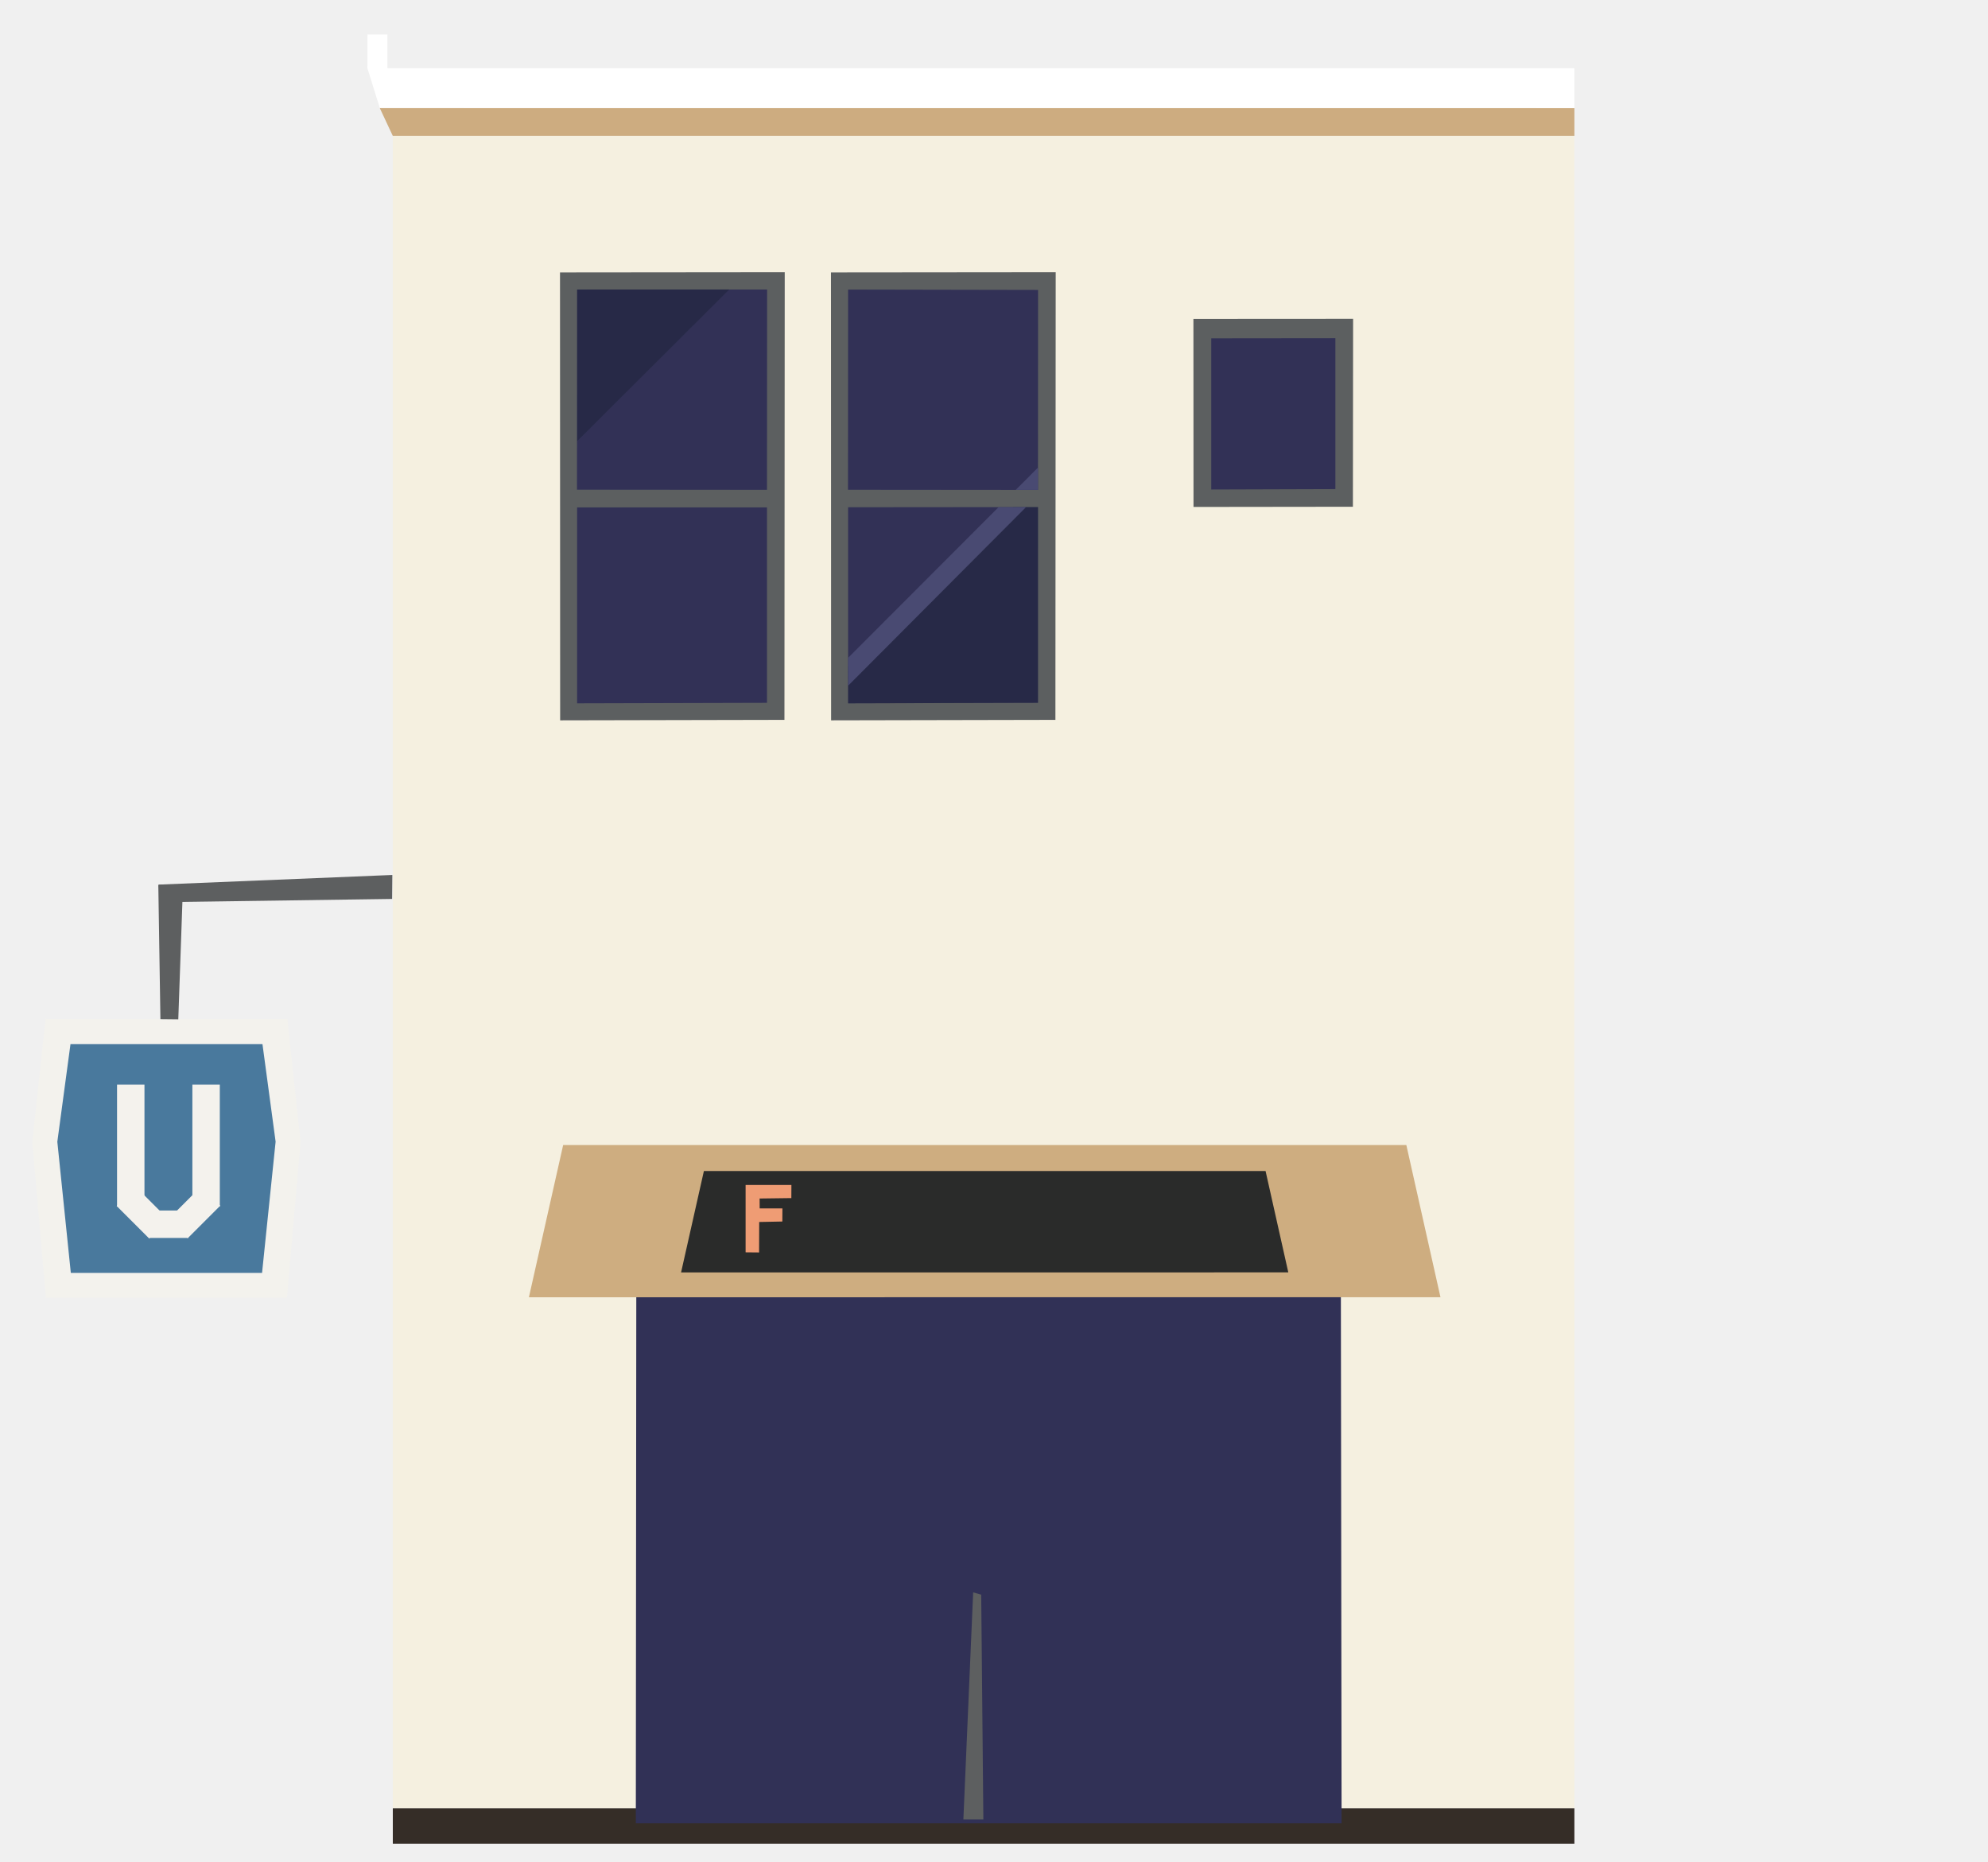
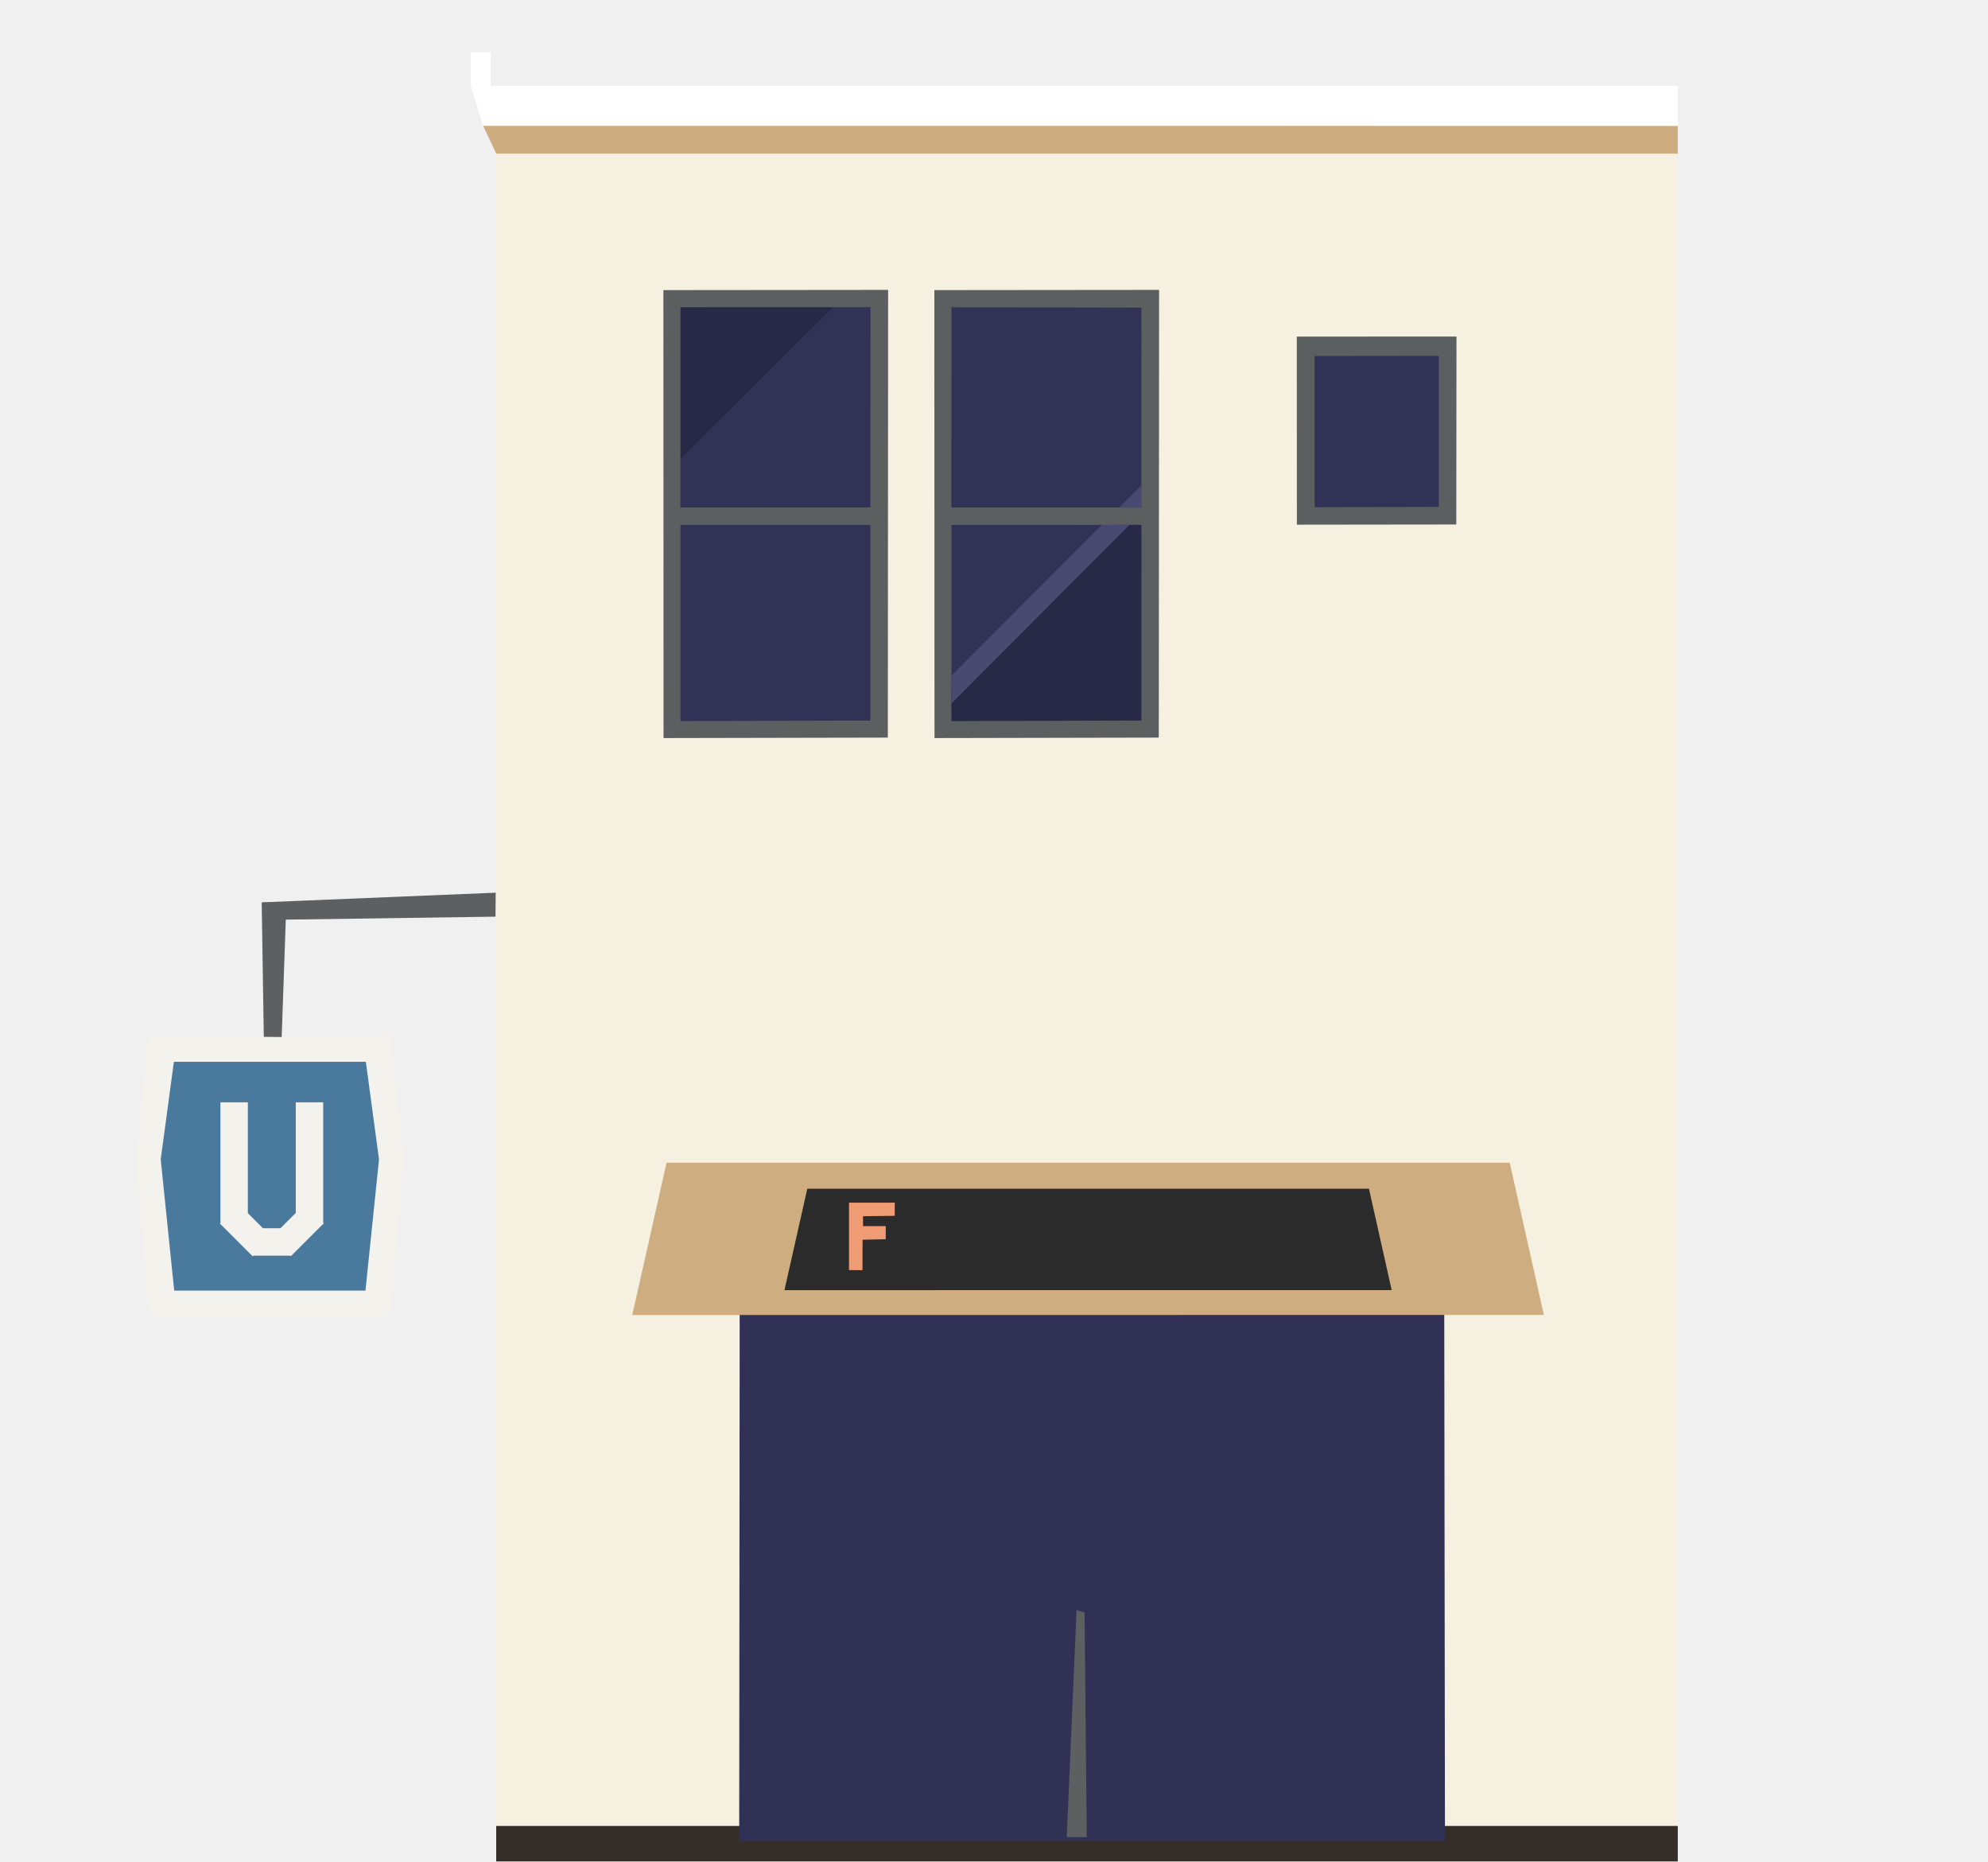
- <svg xmlns="http://www.w3.org/2000/svg" width="100%" height="100%" viewBox="0 0 673 630" version="1.1" xml:space="preserve" style="fill-rule:evenodd;clip-rule:evenodd;stroke-linejoin:round;stroke-miterlimit:2;">
-   <g id="ArtBoard1" transform="matrix(1.44106,0,0,1,5.512,4.24748)">
-     <rect x="-3.825" y="-4.247" width="467" height="629" style="fill:none;" />
-     <g id="apartments-narrow-right" transform="matrix(0.693932,0,0,1,68.3504,-4.24748)">
-       <g transform="matrix(1,0,0,1,-2183.66,-296.875)">
-         <path d="M2212.63,908.875L2612.63,908.875L2612.6,342.875L2212.63,342.875L2212.63,908.875Z" style="fill:rgb(245,240,224);fill-rule:nonzero;" />
-       </g>
-       <g transform="matrix(1,0,0,1,-2183.66,-296.875)">
-         <path d="M2436.94,540.517L2361.01,540.673L2360.96,389.063L2437.04,388.99L2436.94,540.517Z" style="fill:rgb(92,95,96);fill-rule:nonzero;" />
-       </g>
-       <g transform="matrix(1,0,0,1,-2183.66,-296.875)">
-         <path d="M2431.04,534.745L2366.76,534.917L2366.76,468.557L2431.04,468.5L2431.04,534.745Z" style="fill:rgb(50,49,86);fill-rule:nonzero;" />
-       </g>
-       <g transform="matrix(1,0,0,1,-2183.66,-296.875)">
-         <path d="M2431.04,462.704L2366.72,462.648L2366.76,394.879L2431.07,395L2431.04,462.704Z" style="fill:rgb(50,49,86);fill-rule:nonzero;" />
-       </g>
-       <g transform="matrix(1,0,0,1,-2183.66,-296.875)">
-         <path d="M2537.65,468.385L2483.69,468.451L2483.66,404.806L2537.72,404.774L2537.65,468.385Z" style="fill:rgb(92,95,96);fill-rule:nonzero;" />
-       </g>
-       <g transform="matrix(1,0,0,1,-2183.66,-296.875)">
-         <path d="M2531.72,462.418L2489.7,462.551L2489.7,411.373L2531.72,411.328L2531.72,462.418Z" style="fill:rgb(50,49,86);fill-rule:nonzero;" />
-       </g>
-       <g transform="matrix(1,0,0,1,-2183.66,-296.875)">
-         <path d="M2345.21,540.517L2269.28,540.673L2269.23,389.063L2345.31,388.99L2345.21,540.517Z" style="fill:rgb(92,95,96);fill-rule:nonzero;" />
-       </g>
-       <g transform="matrix(1,0,0,1,-2183.66,-296.875)">
-         <path d="M2339.3,534.745L2275.02,534.917L2275.02,468.557L2339.3,468.5L2339.3,534.745Z" style="fill:rgb(50,49,86);fill-rule:nonzero;" />
-       </g>
-       <g transform="matrix(1,0,0,1,-2183.66,-296.875)">
-         <path d="M2339.3,462.704L2274.98,462.648L2275.02,394.859L2339.34,394.863L2339.3,462.704Z" style="fill:rgb(50,49,86);fill-rule:nonzero;" />
-       </g>
-       <g transform="matrix(1,0,0,1,-2183.66,-296.875)">
-         <rect x="2366.49" y="462.692" width="65.172" height="5.653" style="fill:rgb(92,95,96);fill-rule:nonzero;" />
-       </g>
-       <g transform="matrix(1,0,0,1,-2183.66,-296.875)">
-         <g opacity="0.3">
-           <path d="M2326.54,394.834L2275.05,446.16L2275.04,394.875L2326.54,394.834Z" style="fill:rgb(13,24,36);fill-rule:nonzero;" />
+ <svg xmlns="http://www.w3.org/2000/svg" width="673" height="630" clip-rule="evenodd">
+   <g>
+     <rect fill="none" id="canvas_background" height="602" width="802" y="-1" x="-1" />
+   </g>
+   <g>
+     <g transform="matrix(1.44106,0,0,1,5.512,4.24748) " id="ArtBoard1">
+       <rect id="svg_1" fill="none" height="629" width="467" y="1.753" x="20.463" />
+       <g transform="matrix(0.693932,0,0,1,68.3504,-4.24748) " id="apartments-narrow-right">
+         <g id="svg_2" transform="matrix(1,0,0,1,-2183.66,-296.875) ">
+           <path id="svg_3" fill="rgb(245,240,224)" fill-rule="nonzero" d="m2247.63,914.875l400,0l-0.03,-566l-399.97,0l0,566z" />
        </g>
-       </g>
-       <g transform="matrix(1,0,0,1,-2183.66,-296.875)">
-         <g opacity="0.3">
-           <path d="M2431.05,534.734L2431.07,468.5L2422.69,468.496L2366.8,522.341L2366.76,534.937L2431.05,534.734Z" style="fill:rgb(13,24,36);fill-rule:nonzero;" />
+         <g id="svg_4" transform="matrix(1,0,0,1,-2183.66,-296.875) ">
+           <path id="svg_5" fill="rgb(92,95,96)" fill-rule="nonzero" d="m2471.94,546.517l-75.93,0.156l-0.05,-151.61l76.08,-0.073l-0.1,151.527z" />
        </g>
-       </g>
-       <g transform="matrix(1,0,0,1,-2183.66,-296.875)">
-         <path d="M2366.77,528.951L2427.01,468.502L2417.7,468.515L2366.76,519.521L2366.77,528.951Z" style="fill:rgb(73,74,114);fill-rule:nonzero;" />
-       </g>
-       <g transform="matrix(1,0,0,1,-2183.66,-296.875)">
-         <path d="M2431.03,462.676L2431.05,455.122L2423.5,462.686L2431.03,462.676Z" style="fill:rgb(73,74,114);fill-rule:nonzero;" />
-       </g>
-       <g transform="matrix(1,0,0,1,-2183.66,-296.875)">
-         <rect x="2273.28" y="462.661" width="68.914" height="5.905" style="fill:rgb(92,95,96);fill-rule:nonzero;" />
-       </g>
-       <g transform="matrix(1,0,0,1,-2186.34,-298.875)">
-         <path d="M2215.31,344.875L2210.89,335.437L2615.31,335.459L2615.31,344.875L2215.31,344.875Z" style="fill:rgb(205,172,128);fill-rule:nonzero;" />
-       </g>
-       <g transform="matrix(1,0,0,1,-2186.34,-298.875)">
-         <path d="M2210.91,335.44L2206.71,321.96L2206.73,310.563L2213.48,310.563L2213.48,321.96L2615.31,321.961L2615.31,335.46L2210.91,335.44Z" style="fill:white;fill-rule:nonzero;" />
-       </g>
-       <g transform="matrix(1,0,0,1,-2183.66,-296.875)">
-         <g opacity="0.3">
-           <path d="M2453.2,857.184L2506.05,804.475L2506.06,857.172L2453.2,857.184Z" style="fill:rgb(13,24,36);fill-rule:nonzero;" />
+         <g id="svg_6" transform="matrix(1,0,0,1,-2183.66,-296.875) ">
+           <path id="svg_7" fill="rgb(50,49,86)" fill-rule="nonzero" d="m2466.04,540.745l-64.28,0.172l0,-66.36l64.28,-0.057l0,66.245z" />
        </g>
-       </g>
-       <g transform="matrix(1.00038,9.31085e-20,9.31085e-20,1,-2184.65,-296.875)">
-         <rect x="2212.78" y="908.875" width="399.848" height="12" style="fill:rgb(53,45,39);fill-rule:nonzero;" />
-       </g>
-       <g id="subway-sign" transform="matrix(-1.78796,0,0,1.78796,206.988,336.964)">
-         <g transform="matrix(0.500471,0,0,0.500471,-54.0483,-130.141)">
-           <path d="M355.465,278.346L432.686,278.346L434.508,321.32L428.692,372.779L356.217,372.779L343.643,321.32L355.465,278.346Z" style="fill:rgb(73,121,157);fill-rule:nonzero;" />
+         <g id="svg_8" transform="matrix(1,0,0,1,-2183.66,-296.875) ">
+           <path id="svg_9" fill="rgb(50,49,86)" fill-rule="nonzero" d="m2466.04,468.704l-64.32,-0.056l0.04,-67.769l64.31,0.121l-0.03,67.704z" />
        </g>
-         <g transform="matrix(0.500471,0,0,0.500471,-54.0483,-130.141)">
-           <path d="M428.755,364.913L356.403,364.913L351.276,315.283L356.265,278.284L428.866,278.284L433.858,315.315L428.755,364.913ZM346.831,268.805L341.835,315.315L346.97,374.313L438.214,374.313L443.323,315.377L438.325,268.805L346.831,268.805Z" style="fill:rgb(243,242,237);fill-rule:nonzero;" />
+         <g id="svg_10" transform="matrix(1,0,0,1,-2183.66,-296.875) ">
+           <path id="svg_11" fill="rgb(92,95,96)" fill-rule="nonzero" d="m2572.65,474.385l-53.96,0.066l-0.03,-63.645l54.06,-0.032l-0.07,63.611z" />
        </g>
-         <g transform="matrix(0.500471,0,0,0.500471,-54.0483,-130.141)">
-           <rect x="372.39" y="293.695" width="10.375" height="46.125" style="fill:rgb(244,242,237);" />
-           <rect x="400.89" y="293.695" width="10.375" height="46.125" style="fill:rgb(244,242,237);" />
-           <g transform="matrix(0.7071,-0.7071,0.7071,0.7071,-129.958,370.295)">
-             <rect x="376.879" y="333.317" width="10.257" height="17.406" style="fill:rgb(244,242,237);" />
+         <g id="svg_12" transform="matrix(1,0,0,1,-2183.66,-296.875) ">
+           <path id="svg_13" fill="rgb(50,49,86)" fill-rule="nonzero" d="m2566.72,468.418l-42.02,0.133l0,-51.178l42.02,-0.045l0,51.09z" />
+         </g>
+         <g id="svg_14" transform="matrix(1,0,0,1,-2183.66,-296.875) ">
+           <path id="svg_15" fill="rgb(92,95,96)" fill-rule="nonzero" d="m2380.21,546.517l-75.93,0.156l-0.05,-151.61l76.08,-0.073l-0.1,151.527z" />
+         </g>
+         <g id="svg_16" transform="matrix(1,0,0,1,-2183.66,-296.875) ">
+           <path id="svg_17" fill="rgb(50,49,86)" fill-rule="nonzero" d="m2374.3,540.745l-64.28,0.172l0,-66.36l64.28,-0.057l0,66.245z" />
+         </g>
+         <g id="svg_18" transform="matrix(1,0,0,1,-2183.66,-296.875) ">
+           <path id="svg_19" fill="rgb(50,49,86)" fill-rule="nonzero" d="m2374.3,468.704l-64.32,-0.056l0.04,-67.789l64.32,0.004l-0.04,67.841z" />
+         </g>
+         <g id="svg_20" transform="matrix(1,0,0,1,-2183.66,-296.875) ">
+           <rect id="svg_21" fill="rgb(92,95,96)" fill-rule="nonzero" height="5.653" width="65.172" y="468.692" x="2401.49" />
+         </g>
+         <g id="svg_22" transform="matrix(1,0,0,1,-2183.66,-296.875) ">
+           <g id="svg_23" opacity="0.3">
+             <path id="svg_24" fill="rgb(13,24,36)" fill-rule="nonzero" d="m2361.54,400.834l-51.49,51.326l-0.01,-51.285l51.5,-0.041z" />
          </g>
-           <g transform="matrix(0.7071,0.7071,-0.7071,0.7071,359.568,-183.785)">
-             <rect x="396.504" y="333.442" width="10.257" height="17.406" style="fill:rgb(244,242,237);" />
+         </g>
+         <g id="svg_25" transform="matrix(1,0,0,1,-2183.66,-296.875) ">
+           <g id="svg_26" opacity="0.3">
+             <path id="svg_27" fill="rgb(13,24,36)" fill-rule="nonzero" d="m2466.05,540.734l0.02,-66.234l-8.38,-0.004l-55.89,53.845l-0.04,12.596l64.29,-0.203z" />
          </g>
-           <rect x="384.39" y="341.32" width="14.625" height="10.375" style="fill:rgb(244,242,237);" />
        </g>
-       </g>
-       <g transform="matrix(-0.00321354,0.357586,0.170027,0.00152799,-111.688,160.149)">
-         <path d="M399.411,833.426L376.723,833.426L387.836,368.345L404.485,372.329L399.411,833.426Z" style="fill:rgb(93,95,96);fill-rule:nonzero;" />
-       </g>
-       <g transform="matrix(-0.368494,-0.000397948,0.000108132,-0.100129,96.674,383.094)">
-         <path d="M399.411,833.426L376.723,833.426L380.919,379.096L397.341,379.677L399.411,833.426Z" style="fill:rgb(93,95,96);fill-rule:nonzero;" />
-       </g>
-       <g id="stairs" transform="matrix(2.45597,0,0,2.45597,59.1381,-86.3517)">
-         <g transform="matrix(0.428068,0,0,0.428068,-782.681,-196.34)">
-           <path d="M1877.96,1127.75L2105.22,1127.75L2104.99,957.1L1878.11,957.082L1877.96,1127.75Z" style="fill:rgb(49,49,86);fill-rule:nonzero;" />
+         <g id="svg_28" transform="matrix(1,0,0,1,-2183.66,-296.875) ">
+           <path id="svg_29" fill="rgb(73,74,114)" fill-rule="nonzero" d="m2401.77,534.951l60.24,-60.449l-9.31,0.013l-50.94,51.006l0.01,9.43z" />
        </g>
-         <g transform="matrix(0.428068,0,0,0.428068,-783.109,-188.213)">
-           <path d="M1855.56,890.44L1844.53,939.45L2138.06,939.423L2127.07,890.441L1855.56,890.441L1855.56,890.44Z" style="fill:rgb(206,173,128);fill-rule:nonzero;" />
+         <g id="svg_30" transform="matrix(1,0,0,1,-2183.66,-296.875) ">
+           <path id="svg_31" fill="rgb(73,74,114)" fill-rule="nonzero" d="m2466.03,468.676l0.02,-7.554l-7.55,7.564l7.53,-0.01z" />
        </g>
-         <g transform="matrix(0.428068,0,0,0.428068,-783.109,-188.213)">
-           <path d="M1900.88,898.803L1893.53,931.449L2089.06,931.431L2081.74,898.802L1900.88,898.802L1900.88,898.803Z" style="fill:rgb(42,43,42);fill-rule:nonzero;" />
+         <g id="svg_32" transform="matrix(1,0,0,1,-2183.66,-296.875) ">
+           <rect id="svg_33" fill="rgb(92,95,96)" fill-rule="nonzero" height="5.905" width="68.914" y="468.661" x="2308.28" />
        </g>
-         <g transform="matrix(0.428068,0,0,0.428068,-59.5662,-98.4469)">
-           <path d="M238.808,693.594L228.547,693.594L224.06,693.585L224.059,715.278L228.396,715.319L228.435,705.508L235.884,705.359L235.908,701.133L228.585,701.133L228.569,697.949L238.785,697.817L238.808,693.594Z" style="fill:rgb(239,156,116);fill-rule:nonzero;" />
+         <g id="svg_34" transform="matrix(1,0,0,1,-2186.34,-298.875) ">
+           <path id="svg_35" fill="rgb(205,172,128)" fill-rule="nonzero" d="m2250.31,350.875l-4.42,-9.438l404.42,0.022l0,9.416l-400,0z" />
        </g>
-         <g transform="matrix(0.428068,0,0,0.428068,-55.8562,-62.7424)">
-           <path d="M291.95,814.426L285.514,814.426L288.665,741.345L291.256,742.072L291.95,814.426Z" style="fill:rgb(93,95,96);fill-rule:nonzero;" />
+         <g id="svg_36" transform="matrix(1,0,0,1,-2186.34,-298.875) ">
+           <path id="svg_37" fill="white" fill-rule="nonzero" d="m2245.91,341.44l-4.2,-13.48l0.02,-11.397l6.75,0l0,11.397l401.83,0.001l0,13.499l-404.4,-0.02z" />
+         </g>
+         <g id="svg_38" transform="matrix(1,0,0,1,-2183.66,-296.875) ">
+           <g id="svg_39" opacity="0.3">
+             <path id="svg_40" fill="rgb(13,24,36)" fill-rule="nonzero" d="m2488.2,863.184l52.85,-52.709l0.01,52.697l-52.86,0.012z" />
+           </g>
+         </g>
+         <g id="svg_41" transform="matrix(1.00038,9.31085e-20,9.31085e-20,1,-2184.65,-296.875) ">
+           <rect id="svg_42" fill="rgb(53,45,39)" fill-rule="nonzero" height="12" width="399.848" y="914.875" x="2247.767" />
+         </g>
+         <g transform="matrix(-1.78796,0,0,1.78796,206.988,336.964) " id="subway-sign">
+           <g id="svg_43" transform="matrix(0.500471,0,0,0.500471,-54.0483,-130.141) ">
+             <path id="svg_44" fill="rgb(73,121,157)" fill-rule="nonzero" d="m316.351,285.051l77.221,0l1.822,42.974l-5.816,51.459l-72.475,0l-12.574,-51.459l11.822,-42.974z" />
+           </g>
+           <g id="svg_45" transform="matrix(0.500471,0,0,0.500471,-54.0483,-130.141) ">
+             <path id="svg_46" fill="rgb(243,242,237)" fill-rule="nonzero" d="m389.641,371.618l-72.352,0l-5.127,-49.63l4.989,-36.999l72.601,0l4.992,37.031l-5.103,49.598zm-81.924,-96.108l-4.996,46.51l5.135,58.998l91.244,0l5.109,-58.936l-4.998,-46.572l-91.494,0z" />
+           </g>
+           <g id="svg_47" transform="matrix(0.500471,0,0,0.500471,-54.0483,-130.141) ">
+             <rect id="svg_48" fill="rgb(244,242,237)" height="46.125" width="10.375" y="300.4" x="333.276" />
+             <rect id="svg_49" fill="rgb(244,242,237)" height="46.125" width="10.375" y="300.4" x="361.776" />
+             <g id="svg_50" transform="matrix(0.7071,-0.7071,0.7071,0.7071,-129.958,370.295) ">
+               <rect id="svg_51" fill="rgb(244,242,237)" height="17.406" width="10.257" y="310.4" x="344.48" />
+             </g>
+             <g id="svg_52" transform="matrix(0.7071,0.7071,-0.7071,0.7071,359.568,-183.785) ">
+               <rect id="svg_53" fill="rgb(244,242,237)" height="17.406" width="10.257" y="365.841" x="373.587" />
+             </g>
+             <rect id="svg_54" fill="rgb(244,242,237)" height="10.375" width="14.625" y="348.025" x="345.276" />
+           </g>
+         </g>
+         <g id="svg_55" transform="matrix(-0.00321354,0.357586,0.170027,0.00152799,-111.688,160.149) ">
+           <path id="svg_56" fill="rgb(93,95,96)" fill-rule="nonzero" d="m415.309,1039.577l-22.688,0l11.113,-465.081l16.649,3.984l-5.074,461.097z" />
+         </g>
+         <g id="svg_57" transform="matrix(-0.368494,-0.000397948,0.000108132,-0.100129,96.674,383.094) ">
+           <path id="svg_58" fill="rgb(93,95,96)" fill-rule="nonzero" d="m304.412,773.881l-22.688,0l4.196,-454.33l16.422,0.581l2.07,453.749z" />
+         </g>
+         <g transform="matrix(2.45597,0,0,2.45597,59.1381,-86.3517) " id="stairs">
+           <g id="svg_59" transform="matrix(0.428068,0,0,0.428068,-782.681,-196.34) ">
+             <path id="svg_60" fill="rgb(49,49,86)" fill-rule="nonzero" d="m1911.251,1133.457l227.26,0l-0.23,-170.65l-226.88,-0.018l-0.15,170.668z" />
+           </g>
+           <g id="svg_61" transform="matrix(0.428068,0,0,0.428068,-783.109,-188.213) ">
+             <path id="svg_62" fill="rgb(206,173,128)" fill-rule="nonzero" d="m1888.851,896.147l-11.03,49.01l293.53,-0.027l-10.99,-48.982l-271.51,0l0,-0.001z" />
+           </g>
+           <g id="svg_63" transform="matrix(0.428068,0,0,0.428068,-783.109,-188.213) ">
+             <path id="svg_64" fill="rgb(42,43,42)" fill-rule="nonzero" d="m1934.171,904.51l-7.35,32.646l195.53,-0.018l-7.32,-32.629l-180.86,0l0,0.001z" />
+           </g>
+           <g id="svg_65" transform="matrix(0.428068,0,0,0.428068,-59.5662,-98.4469) ">
+             <path id="svg_66" fill="rgb(239,156,116)" fill-rule="nonzero" d="m272.099,699.301l-10.261,0l-4.487,-0.009l-0.001,21.693l4.337,0.041l0.039,-9.811l7.449,-0.149l0.024,-4.226l-7.323,0l-0.016,-3.184l10.216,-0.132l0.023,-4.223z" />
+           </g>
+           <g id="svg_67" transform="matrix(0.428068,0,0,0.428068,-55.8562,-62.7424) ">
+             <path id="svg_68" fill="rgb(93,95,96)" fill-rule="nonzero" d="m325.241,820.133l-6.436,0l3.151,-73.081l2.591,0.727l0.694,72.354z" />
+           </g>
        </g>
      </g>
    </g>
  </g>
</svg>
